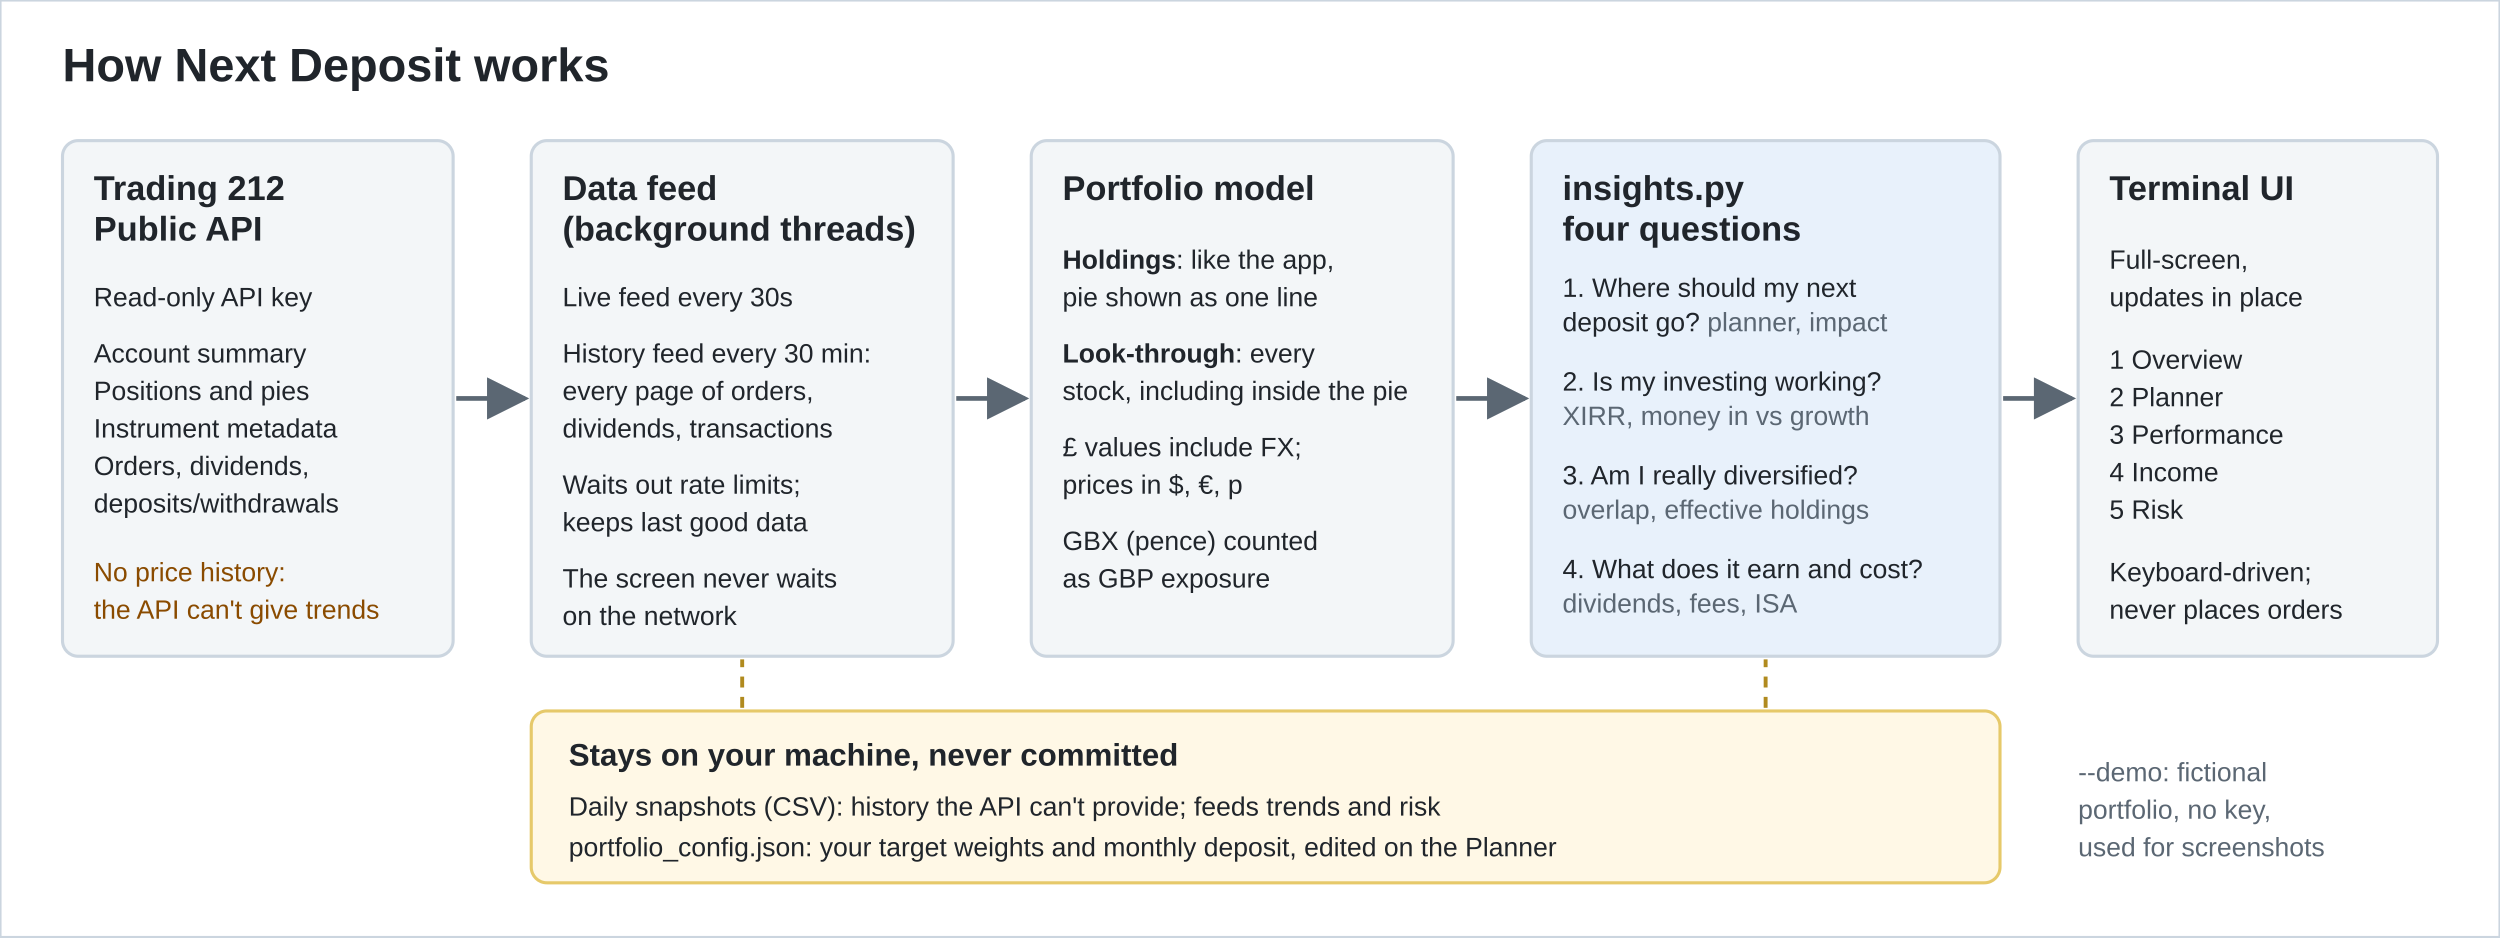
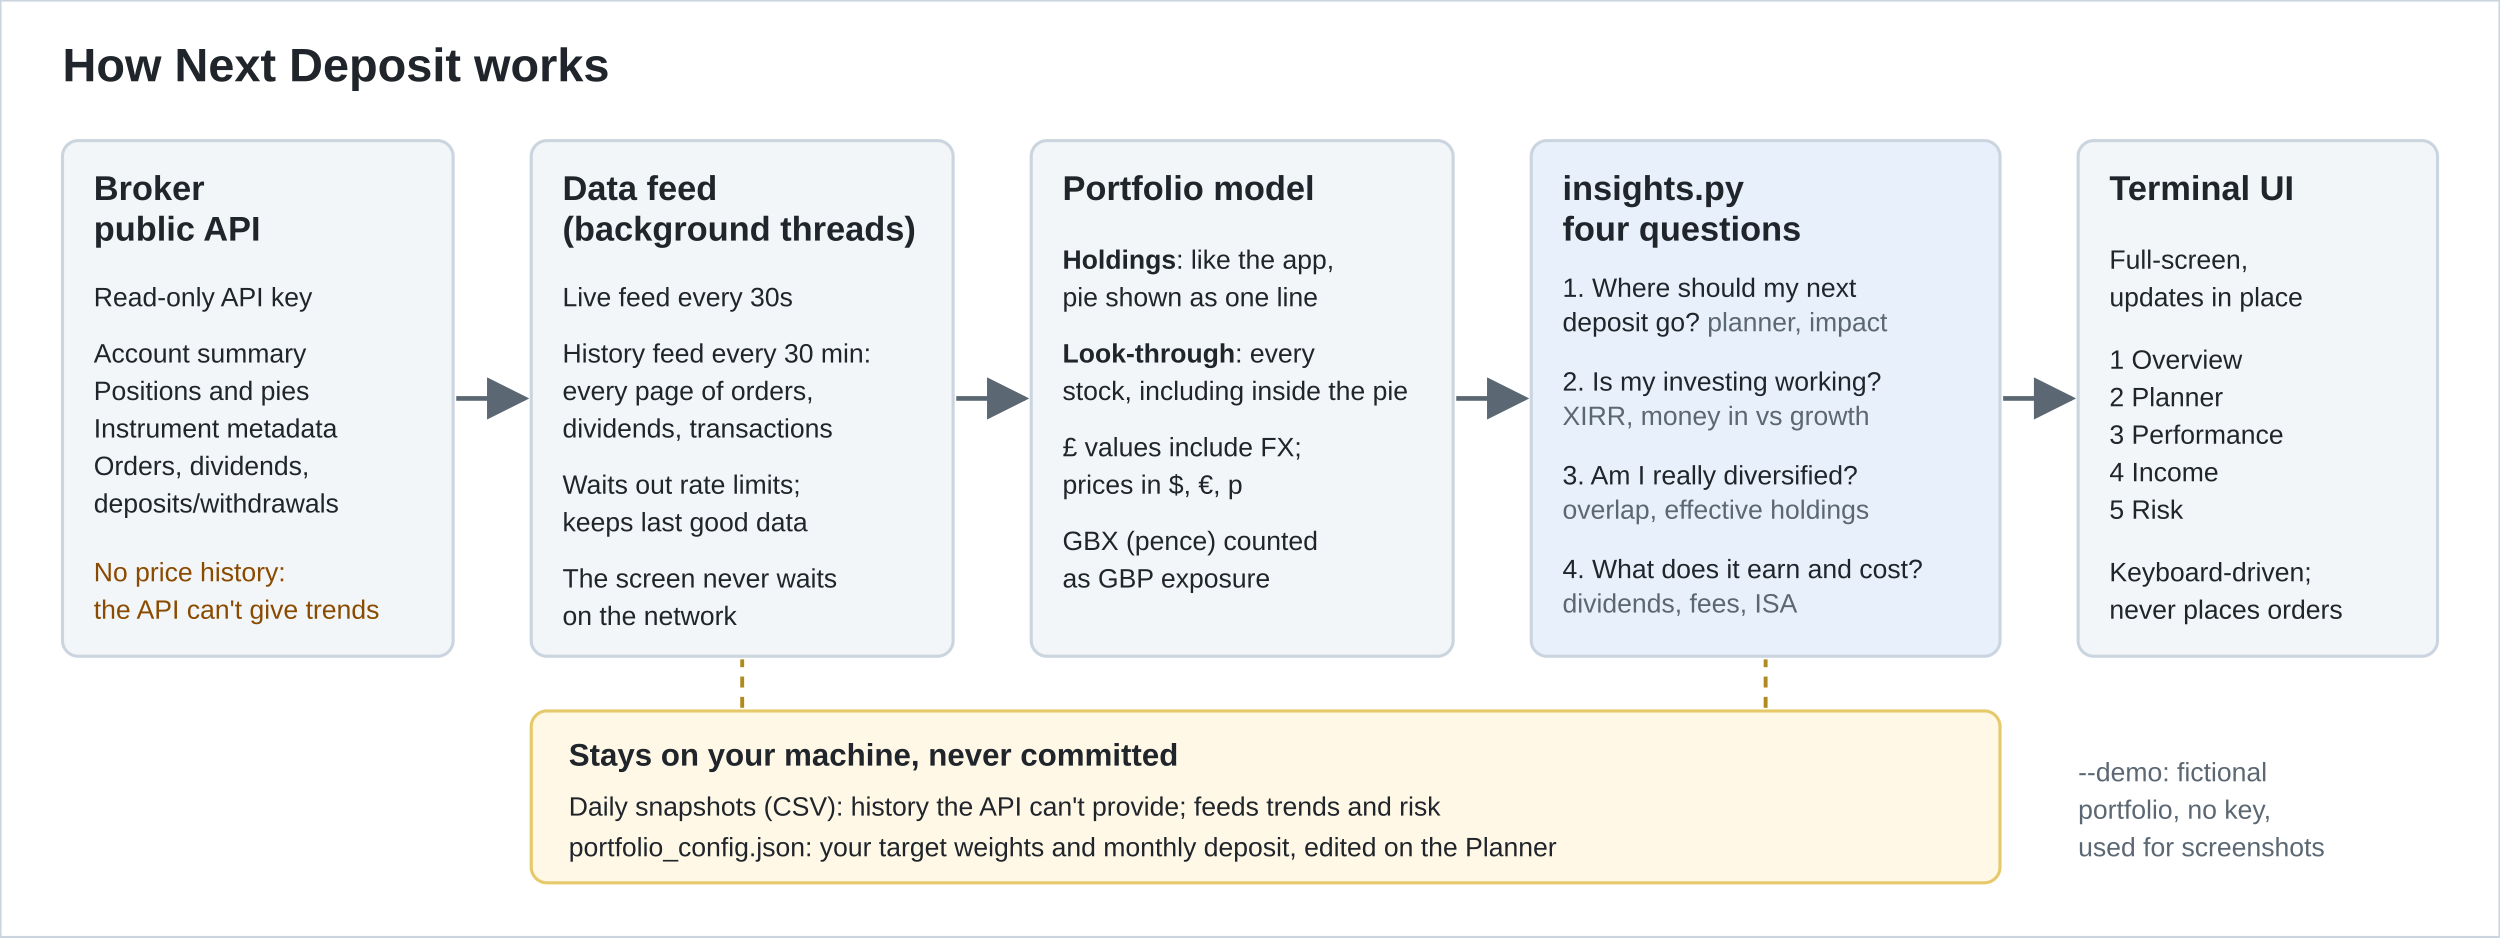
<svg xmlns="http://www.w3.org/2000/svg" width="1600" height="600" viewBox="0 0 1600 600" role="img" aria-labelledby="title desc">
  <defs>
    <marker id="arrow" viewBox="0 0 10 10" refX="9" refY="5" markerWidth="9" markerHeight="9" orient="auto-start-reverse">
      <path d="M0 0L10 5L0 10Z" fill="#5b6773" />
    </marker>
  </defs>
  <rect width="1600" height="600" fill="#ffffff" />
  <path d="M0 0H1600V600H0Z" fill="none" stroke="#cbd5df" stroke-width="2" />
  <g font-family="Arial,Helvetica,sans-serif" fill="#20252b">
    <text x="40" y="52" font-size="30" font-weight="700">How Next Deposit works</text>
    <g stroke="#cbd5df" stroke-width="2">
      <rect x="40" y="90" width="250" height="330" rx="10" fill="#f3f6f8" />
      <rect x="340" y="90" width="270" height="330" rx="10" fill="#f3f6f8" />
      <rect x="660" y="90" width="270" height="330" rx="10" fill="#f3f6f8" />
      <rect x="980" y="90" width="300" height="330" rx="10" fill="#e8f1fb" />
      <rect x="1330" y="90" width="230" height="330" rx="10" fill="#f3f6f8" />
    </g>
    <g stroke="#5b6773" stroke-width="3" marker-end="url(#arrow)">
      <path d="M292 255H336" />
      <path d="M612 255H656" />
      <path d="M932 255H976" />
      <path d="M1282 255H1326" />
    </g>
    <g font-size="22" font-weight="700">
-       <text x="60" y="128">Trading 212</text>
-       <text x="60" y="154">Public API</text>
+       <text x="60" y="128">Broker</text>
+       <text x="60" y="154">public API</text>
      <text x="360" y="128">Data feed</text>
      <text x="360" y="154">(background threads)</text>
      <text x="680" y="128">Portfolio model</text>
      <text x="1000" y="128">insights.py</text>
      <text x="1000" y="154">four questions</text>
      <text x="1350" y="128">Terminal UI</text>
    </g>
    <g font-size="17">
      <text x="60" y="196">Read-only API key</text>
      <text x="60" y="232">Account summary</text>
      <text x="60" y="256">Positions and pies</text>
      <text x="60" y="280">Instrument metadata</text>
      <text x="60" y="304">Orders, dividends,</text>
      <text x="60" y="328">deposits/withdrawals</text>
      <text x="60" y="372" fill="#8a4b00">No price history:</text>
      <text x="60" y="396" fill="#8a4b00">the API can't give trends</text>
      <text x="360" y="196">Live feed every 30s</text>
      <text x="360" y="232">History feed every 30 min:</text>
      <text x="360" y="256">every page of orders,</text>
      <text x="360" y="280">dividends, transactions</text>
      <text x="360" y="316">Waits out rate limits;</text>
      <text x="360" y="340">keeps last good data</text>
      <text x="360" y="376">The screen never waits</text>
      <text x="360" y="400">on the network</text>
      <text x="680" y="172">
        <tspan font-weight="700">Holdings</tspan>: like the app,</text>
      <text x="680" y="196">pie shown as one line</text>
      <text x="680" y="232">
        <tspan font-weight="700">Look-through</tspan>: every</text>
      <text x="680" y="256">stock, including inside the pie</text>
      <text x="680" y="292">£ values include FX;</text>
      <text x="680" y="316">prices in $, €, p</text>
      <text x="680" y="352">GBX (pence) counted</text>
      <text x="680" y="376">as GBP exposure</text>
      <text x="1000" y="190">1. Where should my next</text>
      <text x="1000" y="212">    deposit go?  <tspan fill="#5b6773">planner, impact</tspan>
      </text>
      <text x="1000" y="250">2. Is my investing working?</text>
      <text x="1000" y="272">
        <tspan fill="#5b6773">XIRR, money in vs growth</tspan>
      </text>
      <text x="1000" y="310">3. Am I really diversified?</text>
      <text x="1000" y="332">
        <tspan fill="#5b6773">overlap, effective holdings</tspan>
      </text>
      <text x="1000" y="370">4. What does it earn and cost?</text>
      <text x="1000" y="392">
        <tspan fill="#5b6773">dividends, fees, ISA</tspan>
      </text>
      <text x="1350" y="172">Full-screen,</text>
      <text x="1350" y="196">updates in place</text>
      <text x="1350" y="236">1 Overview</text>
      <text x="1350" y="260">2 Planner</text>
      <text x="1350" y="284">3 Performance</text>
      <text x="1350" y="308">4 Income</text>
      <text x="1350" y="332">5 Risk</text>
      <text x="1350" y="372">Keyboard-driven;</text>
      <text x="1350" y="396">never places orders</text>
    </g>
    <rect x="340" y="455" width="940" height="110" rx="10" fill="#fff8e6" stroke="#e6c96a" stroke-width="2" />
    <g stroke="#b08a1e" stroke-width="2.5" stroke-dasharray="7 6" fill="none">
      <path d="M475 453V422" />
      <path d="M1130 453V422" />
    </g>
    <text x="364" y="490" font-size="20" font-weight="700">Stays on your machine, never committed</text>
    <g font-size="17">
      <text x="364" y="522">Daily snapshots (CSV): history the API can't provide; feeds trends and risk</text>
      <text x="364" y="548">portfolio_config.json: your target weights and monthly deposit, edited on the Planner</text>
    </g>
    <text x="1330" y="500" font-size="17" fill="#5b6773">--demo: fictional</text>
    <text x="1330" y="524" font-size="17" fill="#5b6773">portfolio, no key,</text>
    <text x="1330" y="548" font-size="17" fill="#5b6773">used for screenshots</text>
  </g>
</svg>
